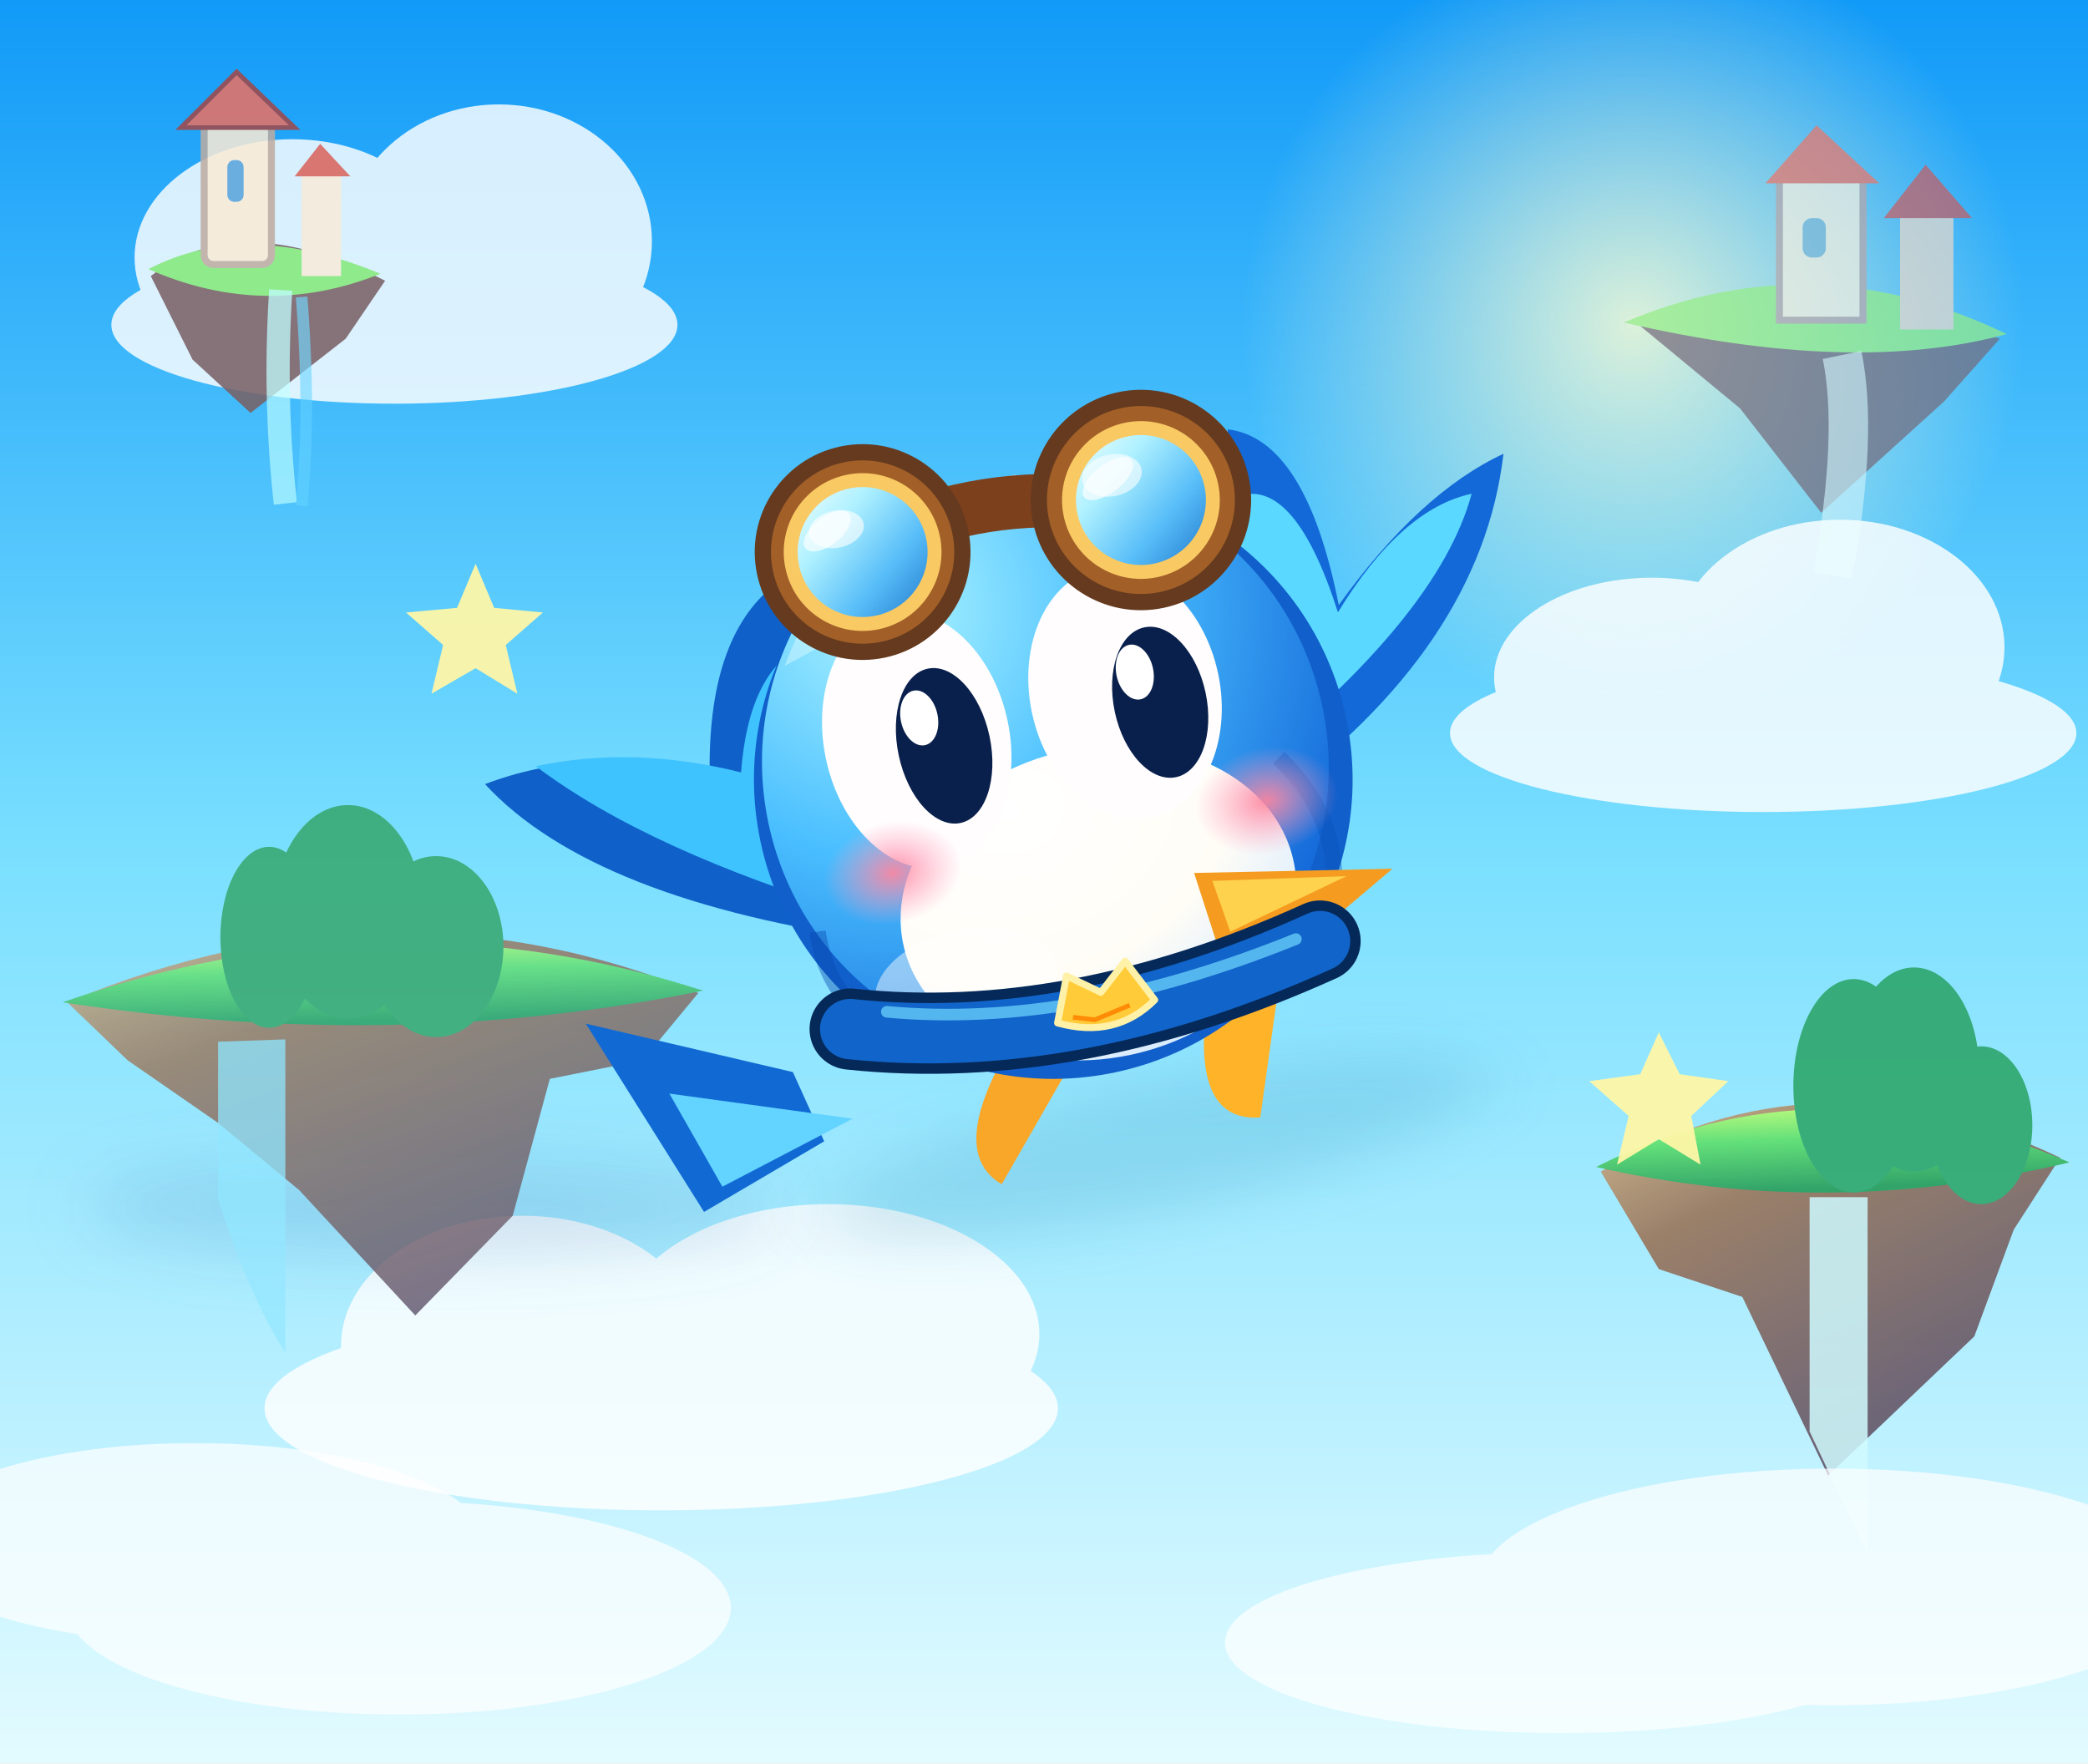
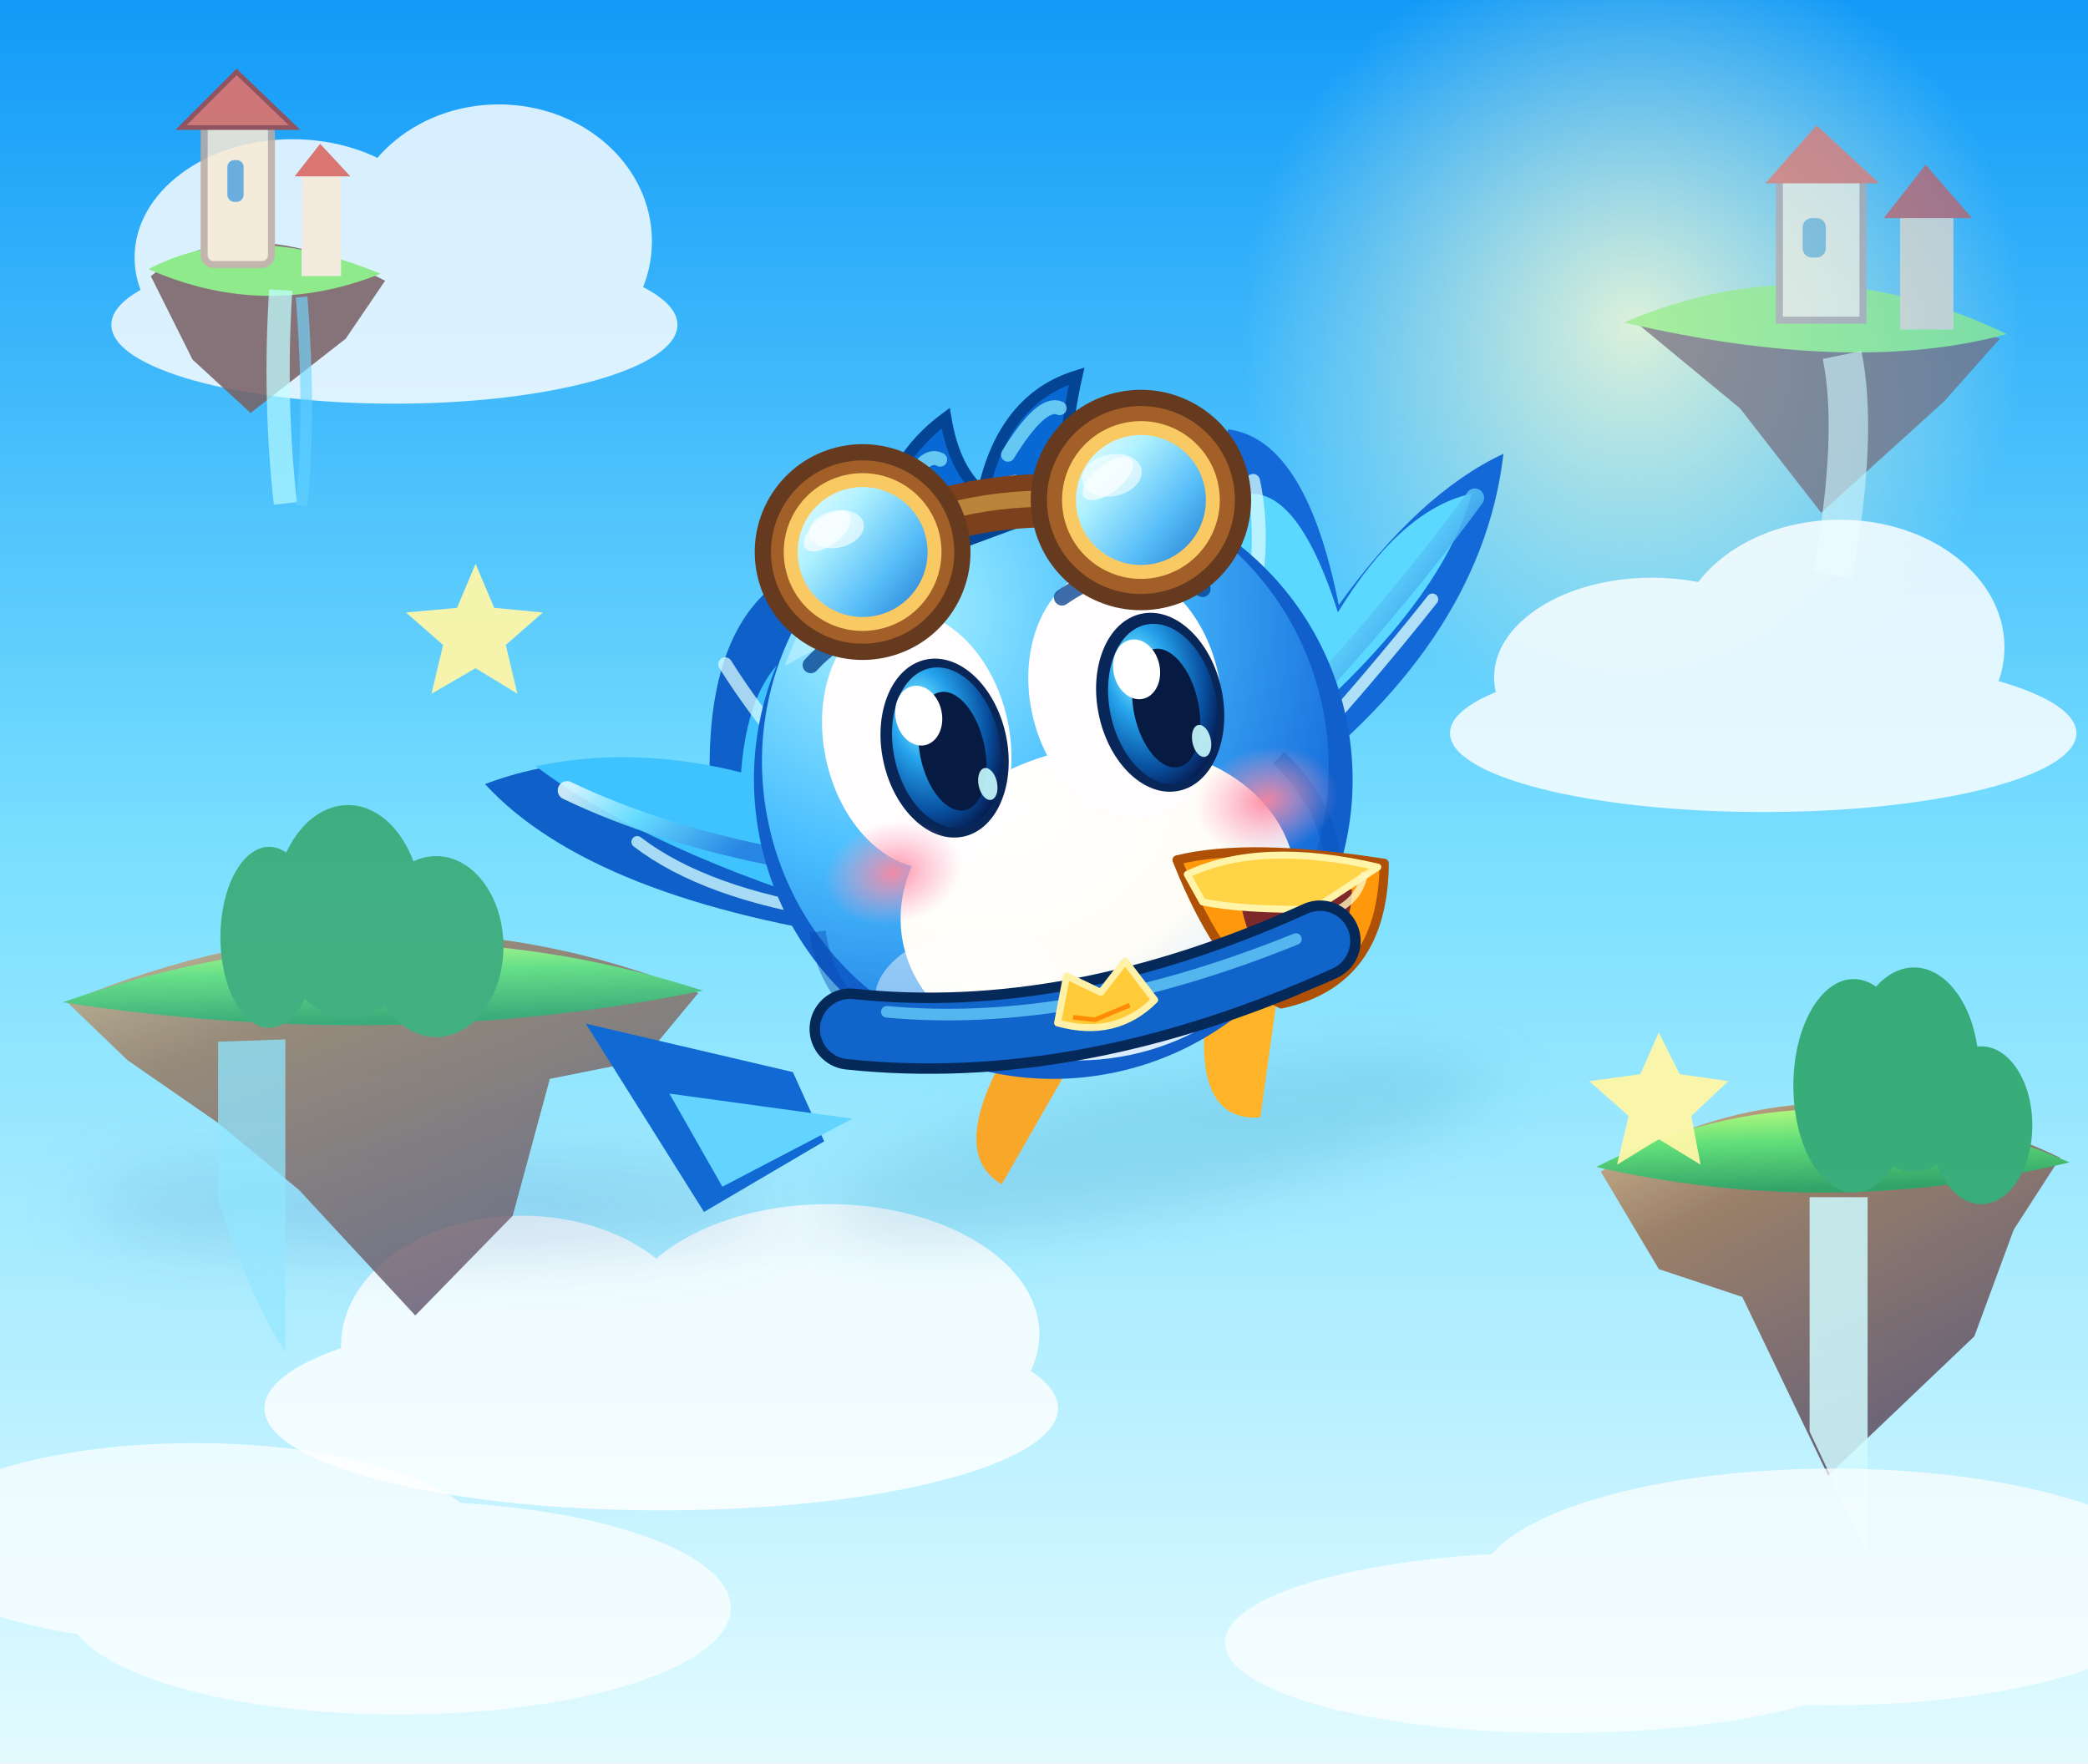
<svg xmlns="http://www.w3.org/2000/svg" width="900" height="760" viewBox="0 0 900 760">
  <defs>
    <linearGradient id="sky" x2="0" y2="1">
      <stop stop-color="#119af8" />
      <stop offset=".48" stop-color="#79dfff" />
      <stop offset="1" stop-color="#e3fbff" />
    </linearGradient>
    <linearGradient id="rock" x2=".6" y2="1">
      <stop stop-color="#d4b485" />
      <stop offset=".32" stop-color="#997459" />
      <stop offset="1" stop-color="#5b516b" />
    </linearGradient>
    <linearGradient id="grass" x2=".2" y2="1">
      <stop stop-color="#c7ff71" />
      <stop offset=".43" stop-color="#5edf6b" />
      <stop offset="1" stop-color="#269c59" />
    </linearGradient>
    <radialGradient id="belly" cx=".33" cy=".15" r=".9">
      <stop stop-color="#ffffff" />
      <stop offset=".62" stop-color="#fffdf6" />
      <stop offset="1" stop-color="#d6eaff" />
    </radialGradient>
    <radialGradient id="cheek">
      <stop stop-color="#ff869e" stop-opacity=".92" />
      <stop offset="1" stop-color="#ff9bc0" stop-opacity="0" />
    </radialGradient>
    <linearGradient id="lens" x1="0" y1="0" x2=".8" y2="1">
      <stop stop-color="#f6ffff" />
      <stop offset=".35" stop-color="#aff1ff" />
      <stop offset=".72" stop-color="#57bdf8" />
      <stop offset="1" stop-color="#2a83d3" />
    </linearGradient>
    <radialGradient id="body" cx=".28" cy=".18" r=".9">
      <stop stop-color="#adf5ff" />
      <stop offset=".48" stop-color="#49beff" />
      <stop offset="1" stop-color="#1265d7" />
    </radialGradient>
+     <radialGradient id="irisBopi" cx=".33" cy=".27" r=".78">
+       <stop stop-color="#94faff" />
+       <stop offset=".37" stop-color="#26a4ed" />
+       <stop offset=".78" stop-color="#084f9f" />
+       <stop offset="1" stop-color="#061e53" />
+     </radialGradient>
+     <linearGradient id="featherGlint" x1="0" y1="0" x2=".85" y2=".8">
+       <stop stop-color="#e5faff" />
+       <stop offset=".42" stop-color="#6bdfff" />
+       <stop offset="1" stop-color="#247cdf" />
+     </linearGradient>
    <radialGradient id="sun">
      <stop stop-color="#fffed3" />
      <stop offset="1" stop-color="#fffed3" stop-opacity="0" />
    </radialGradient>
    <filter id="shadow" x="-60%" y="-60%" width="220%" height="240%">
      <feGaussianBlur stdDeviation="14" />
    </filter>
  </defs>
  <rect width="900" height="760" fill="url(#sky)" />
  <circle cx="704" cy="140" r="168" fill="url(#sun)" opacity=".82" />
  <g fill="white" opacity=".82">
    <ellipse cx="170" cy="140" rx="122" ry="34" />
    <ellipse cx="126" cy="111" rx="68" ry="51" />
    <ellipse cx="215" cy="104" rx="66" ry="59" />
    <ellipse cx="760" cy="316" rx="135" ry="34" />
    <ellipse cx="712" cy="292" rx="68" ry="43" />
    <ellipse cx="793" cy="279" rx="71" ry="55" />
    <ellipse cx="285" cy="607" rx="171" ry="44" />
    <ellipse cx="225" cy="580" rx="78" ry="56" />
    <ellipse cx="357" cy="575" rx="91" ry="56" />
  </g>
  <g opacity=".8">
    <ellipse cx="185" cy="520" rx="150" ry="20" fill="#2d6bab" opacity=".22" filter="url(#shadow)" />
    <path d="M29 432Q168 374 301 428L277 457 237 465 221 524 179 567 129 513 94 484 55 457Z" fill="url(#rock)" />
    <path d="M27 432Q167 383 303 427Q171 454 27 432Z" fill="url(#grass)" />
    <path d="M94 449v68q14 43 29 66v-135z" fill="#8de6ff" opacity=".75" />
    <g fill="#31a361">
      <ellipse cx="116" cy="404" rx="21" ry="39" />
      <ellipse cx="150" cy="393" rx="32" ry="46" />
      <ellipse cx="188" cy="408" rx="29" ry="39" />
    </g>
  </g>
  <g opacity=".9">
    <path d="M690 505Q783 449 888 499L868 530 851 576 788 636 751 559 715 547Z" fill="url(#rock)" />
    <path d="M688 503Q784 454 892 501Q789 526 688 503Z" fill="url(#grass)" />
    <path d="M780 516v101q17 36 25 53v-154z" fill="#d2fbff" opacity=".85" />
    <g fill="#2da66b">
      <ellipse cx="799" cy="468" rx="26" ry="46" />
      <ellipse cx="825" cy="461" rx="28" ry="44" />
      <ellipse cx="854" cy="485" rx="22" ry="34" />
    </g>
  </g>
  <g opacity=".86">
    <path d="M65 119Q103 89 166 121L149 146 108 178 83 155Z" fill="#775f64" />
    <path d="M64 116Q106 94 164 118Q114 138 64 116Z" fill="#83e978" />
    <rect x="88" y="51" width="29" height="63" rx="4" fill="#f8ead5" stroke="#bdaca1" stroke-width="3" />
    <path d="M78 55L102 31 127 55Z" fill="#e97064" stroke="#a14748" stroke-width="2" />
    <rect x="98" y="69" width="7" height="18" rx="3" fill="#58a4da" />
    <rect x="130" y="74" width="17" height="45" fill="#f6ead9" />
    <path d="M127 76L138 62 151 76Z" fill="#d9635a" />
    <path d="M121 125q-3 47 2 92" stroke="#bdffff" stroke-width="10" opacity=".75" fill="none" />
    <path d="M130 128q4 51 0 90" stroke="#62d3ff" stroke-width="5" opacity=".65" fill="none" />
  </g>
  <g opacity=".70">
    <path d="M704 138Q779 113 862 146L838 173 785 221 750 176Z" fill="#746879" />
    <path d="M700 139Q782 104 865 144Q799 162 700 139Z" fill="#93ed84" />
    <rect x="767" y="77" width="36" height="61" fill="#f6f0df" stroke="#b6a5a9" stroke-width="3" />
    <path d="M761 79L783 54 810 79Z" fill="#ee7467" />
    <rect x="777" y="94" width="10" height="17" rx="4" fill="#7db7d5" />
    <rect x="819" y="91" width="23" height="51" fill="#ead9cb" />
    <path d="M812 94L830 71 850 94Z" fill="#c95b60" />
    <path d="M794 153Q801 187 790 248" fill="none" stroke="#edffff" stroke-width="17" opacity=".64" />
  </g>
  <g opacity=".70" fill="#ffffff">
    <ellipse cx="84" cy="665" rx="125" ry="43" />
    <ellipse cx="172" cy="693" rx="143" ry="46" />
    <ellipse cx="790" cy="684" rx="153" ry="51" />
    <ellipse cx="673" cy="708" rx="145" ry="39" />
  </g>
  <g transform="translate(454 336) rotate(-12)">
    <ellipse cx="10" cy="164" rx="146" ry="28" fill="#1a7ea7" opacity=".16" filter="url(#shadow)" />
-     <path d="M-86 53Q-205 10-240-49Q-195-56-144-35Q-132-93-98-108Q-65-53-49-13Z" fill="#0f61c9" />
-     <path d="M-93 40Q-177-6-217-52Q-174-52-131-31Q-119-72-94-79Z" fill="#3fc3ff" />
-     <path d="M88 29Q192-17 219-97Q180-88 136-48Q137-121 105-132Q84-67 61-33Z" fill="#1269d7" />
-     <path d="M81 14Q177-34 202-83Q171-83 135-45Q129-105 104-103Z" fill="#5ad8ff" />
+     <path d="M-86 53Q-205 10-240-49Q-195-56-144-35Q-132-93-98-108Q-65-53-49-13Z" fill="#0f61c9" data-wing="left" />
+     <path d="M-93 40Q-177-6-217-52Q-174-52-131-31Q-119-72-94-79Z" fill="#3fc3ff" data-wing="left" />
+     <path d="M88 29Q192-17 219-97Q180-88 136-48Q137-121 105-132Q84-67 61-33Z" fill="#1269d7" data-wing="right" />
+     <path d="M81 14Q177-34 202-83Q171-83 135-45Q129-105 104-103Z" fill="#5ad8ff" data-wing="right" />
+     <path d="M-206 -39Q-171 -12 -121 9" fill="none" stroke="url(#featherGlint)" stroke-width="8" opacity=".87" stroke-linecap="round" data-wing="left" />
+     <path d="M-181 -11Q-157 17 -104 37" fill="none" stroke="#c8f7ff" stroke-width="5" opacity=".82" stroke-linecap="round" data-wing="left" />
+     <path d="M-128 -78Q-113 -37 -80 13" fill="none" stroke="#d5faff" stroke-width="6" opacity=".76" stroke-linecap="round" data-wing="left" />
+     <path d="M203 -81Q164 -46 112 -9" fill="none" stroke="url(#featherGlint)" stroke-width="8" opacity=".86" stroke-linecap="round" data-wing="right" />
+     <path d="M176 -42Q141 -13 99 17" fill="none" stroke="#d2faff" stroke-width="5" opacity=".82" stroke-linecap="round" data-wing="right" />
+     <path d="M111 -108Q111 -68 81 -22" fill="none" stroke="#d5faff" stroke-width="6" opacity=".76" stroke-linecap="round" data-wing="right" />
    <path d="M-136 100L-219 61-186 151-129 132Z" fill="#116ad3" />
    <path d="M-115 125L-190 98-176 142Z" fill="#63d3ff" />
    <path d="M-39 105q-40 42-19 61l43-48z" fill="#f9a729" />
    <path d="M44 110q-16 47 13 51l20-55z" fill="#ffb329" />
    <circle r="129" fill="#115fcb" />
    <ellipse cx="-2" cy="-7" rx="122" ry="125" fill="url(#body)" />
+     <path d="M-53 -103Q-50 -145 -13 -162Q-14 -139 -4 -127Q13 -165 46 -168Q34 -142 30 -115Z" fill="#0969d4" stroke="#034594" stroke-width="5" />
+     <path d="M-40 -130Q-26 -151 -19 -145M10 -141Q29 -161 36 -156" fill="none" stroke="#8bf1ff" stroke-width="6" opacity=".7" stroke-linecap="round" />
    <path d="M-103 -72Q-65-133 12-132Q-24-114-49-88" fill="#d7f9ff" opacity=".48" />
    <path d="M-113 43Q-116 86-67 108" fill="none" stroke="#0647ae" stroke-width="7" opacity=".42" />
    <path d="M97 11Q125 52 97 97" fill="none" stroke="#0753bb" stroke-width="7" opacity=".4" />
    <ellipse cx="8" cy="56" rx="86" ry="67" fill="url(#belly)" />
    <ellipse cx="-55" cy="79" rx="40" ry="24" fill="#ffffff" opacity=".46" />
    <ellipse cx="-54" cy="-29" rx="40" ry="56" fill="#fffdfd" />
    <ellipse cx="38" cy="-30" rx="41" ry="55" fill="#fffdfd" />
-     <ellipse cx="-43" cy="-24" rx="20" ry="34" fill="#0a204c" />
-     <ellipse cx="52" cy="-23" rx="20" ry="33" fill="#0a204c" />
-     <ellipse cx="-51" cy="-38" rx="8" ry="12" fill="white" />
-     <ellipse cx="44" cy="-38" rx="8" ry="12" fill="white" />
+     <ellipse cx="-43" cy="-23" rx="27" ry="39" fill="#082657" />
+     <ellipse cx="-42" cy="-23" rx="23" ry="35" fill="url(#irisBopi)" />
+     <ellipse cx="-40" cy="-21" rx="14" ry="26" fill="#071b42" />
+     <ellipse cx="52" cy="-23" rx="27" ry="39" fill="#082657" />
+     <ellipse cx="53" cy="-22" rx="23" ry="35" fill="url(#irisBopi)" />
+     <ellipse cx="54" cy="-20" rx="14" ry="26" fill="#071b42" />
+     <ellipse cx="-51" cy="-39" rx="10" ry="13" fill="white" />
+     <ellipse cx="45" cy="-39" rx="10" ry="13" fill="white" />
+     <ellipse cx="-28" cy="-4" rx="4" ry="7" fill="#c9fcff" opacity=".9" />
+     <ellipse cx="66" cy="-3" rx="4" ry="7" fill="#c9fcff" opacity=".9" />
+     <path d="M-92 -70Q-68 -87 -40 -78M20 -76Q53 -90 80 -67" fill="none" stroke="#06428f" stroke-width="7" opacity=".78" stroke-linecap="round" />
    <ellipse cx="-76" cy="25" rx="30" ry="22" fill="url(#cheek)" />
    <ellipse cx="88" cy="28" rx="31" ry="23" fill="url(#cheek)" />
-     <path d="M51 52L135 68 57 110Z" fill="#f59c20" />
-     <path d="M58 57L115 67 61 80Z" fill="#ffd24d" />
+     <path d="M45 45Q77 44 132 65Q121 115 76 115Q54 98 45 45Z" fill="#ff990b" stroke="#ae5106" stroke-width="4" stroke-linejoin="round" />
+     <path d="M68 68Q92 62 116 73Q111 99 79 105Q67 91 68 68Z" fill="#7e2929" />
+     <ellipse cx="93" cy="98" rx="15" ry="8" fill="#f56675" />
+     <path d="M48 52Q82 44 129 66L98 78Q68 72 52 65Z" fill="#ffd447" stroke="#fff4a7" stroke-width="3" stroke-linejoin="round" />
+     <path d="M109 80Q119 77 123 67" fill="none" stroke="#fff6c0" stroke-width="3" opacity=".8" />
    <path d="M-108 87Q-16 117 98 92" fill="none" stroke="#052959" stroke-width="35" stroke-linecap="round" />
    <path d="M-108 87Q-16 117 98 92" fill="none" stroke="#1164c9" stroke-width="26" stroke-linecap="round" />
    <path d="M-91 83Q-14 107 88 89" fill="none" stroke="#71d8ff" stroke-width="5" opacity=".70" stroke-linecap="round" />
    <path d="M-20 103L-12 84 1 94 14 83 23 102Q3 115-20 103Z" fill="#ffcb38" stroke="#fff1a7" stroke-width="3" stroke-linejoin="round" />
    <path d="M-13 102L-4 105 12 102" fill="none" stroke="#ff8b06" stroke-width="2" />
    <path d="M-94 -101Q-7 -147 93 -91" fill="none" stroke="#7d401c" stroke-width="23" />
+     <path d="M-89 -104Q-7 -146 88 -94" fill="none" stroke="#bc833a" stroke-width="7" stroke-linecap="round" />
    <circle cx="-60" cy="-113" r="43" fill="#a26028" stroke="#653a1f" stroke-width="7" />
    <circle cx="-60" cy="-113" r="31" fill="url(#lens)" stroke="#f9c964" stroke-width="6" />
    <ellipse cx="-69" cy="-125" rx="12" ry="8" fill="#ffffff" opacity=".62" />
    <ellipse cx="-73" cy="-125" rx="12" ry="6" fill="white" opacity=".66" transform="rotate(-26 -73 -125)" />
    <circle cx="62" cy="-110" r="44" fill="#a26028" stroke="#653a1f" stroke-width="7" />
    <circle cx="62" cy="-110" r="31" fill="url(#lens)" stroke="#f9c964" stroke-width="6" />
    <ellipse cx="52" cy="-123" rx="13" ry="9" fill="#ffffff" opacity=".58" />
    <ellipse cx="50" cy="-122" rx="13" ry="6" fill="white" opacity=".66" transform="rotate(-26 50 -122)" />
  </g>
  <g fill="#fff7a7" opacity=".94">
    <path d="M205 243l8 19 21 2-16 14 5 21-18-11-19 11 5-21-16-14 22-2Z" />
    <path d="M715 445l9 18 21 3-16 15 4 21-18-11-18 11 5-21-17-15 22-3Z" />
  </g>
</svg>
